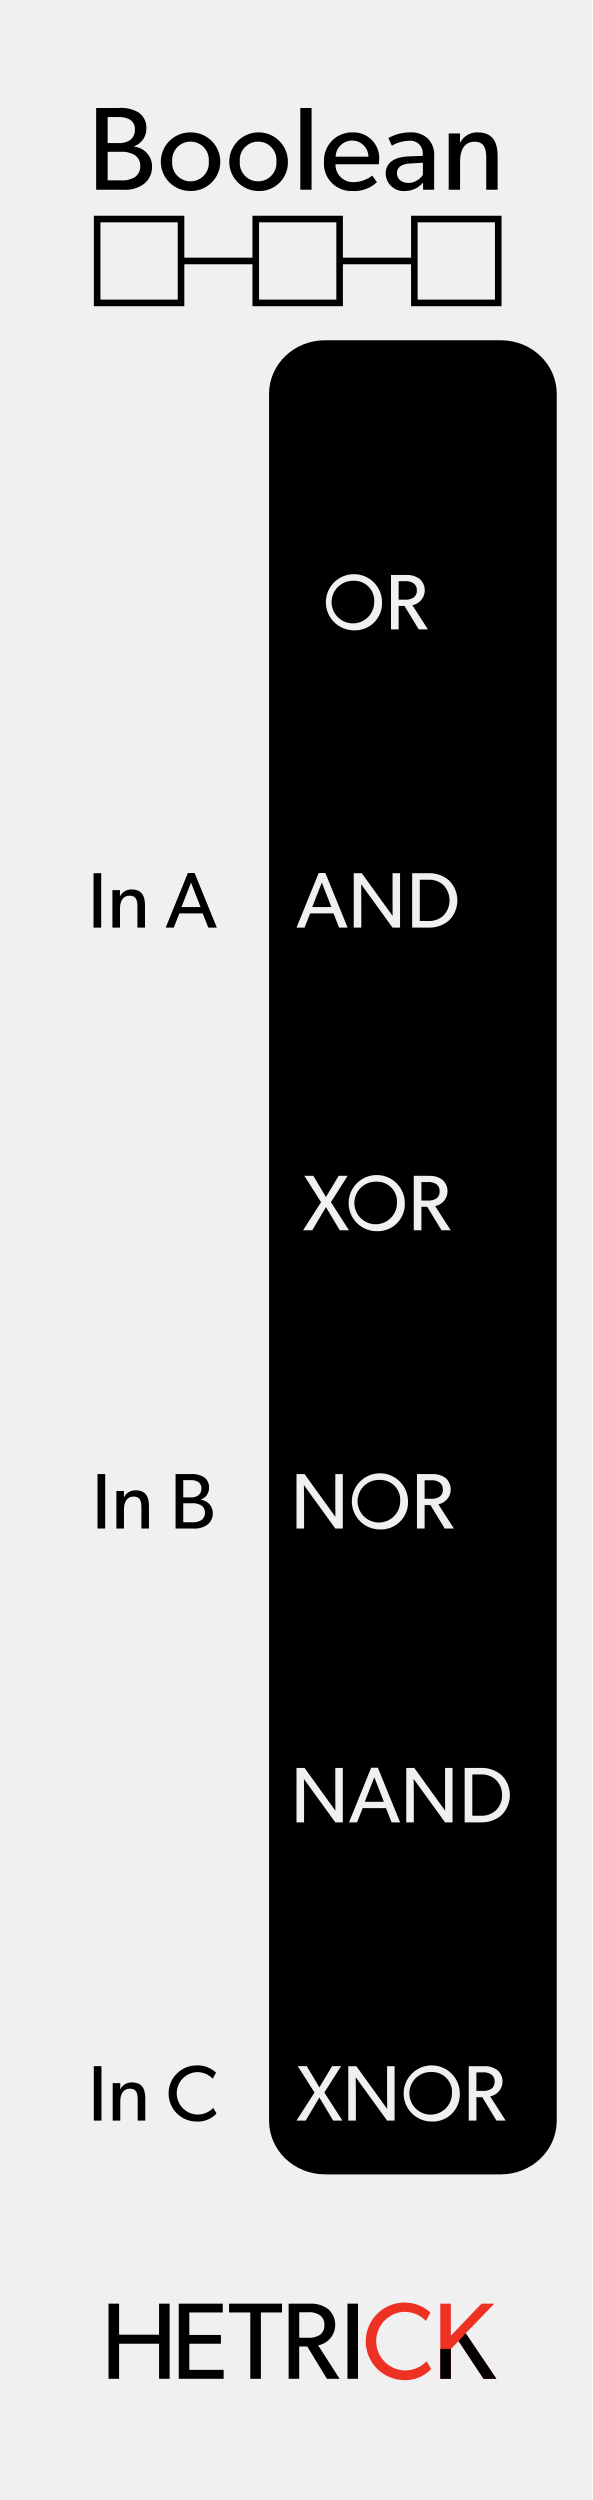
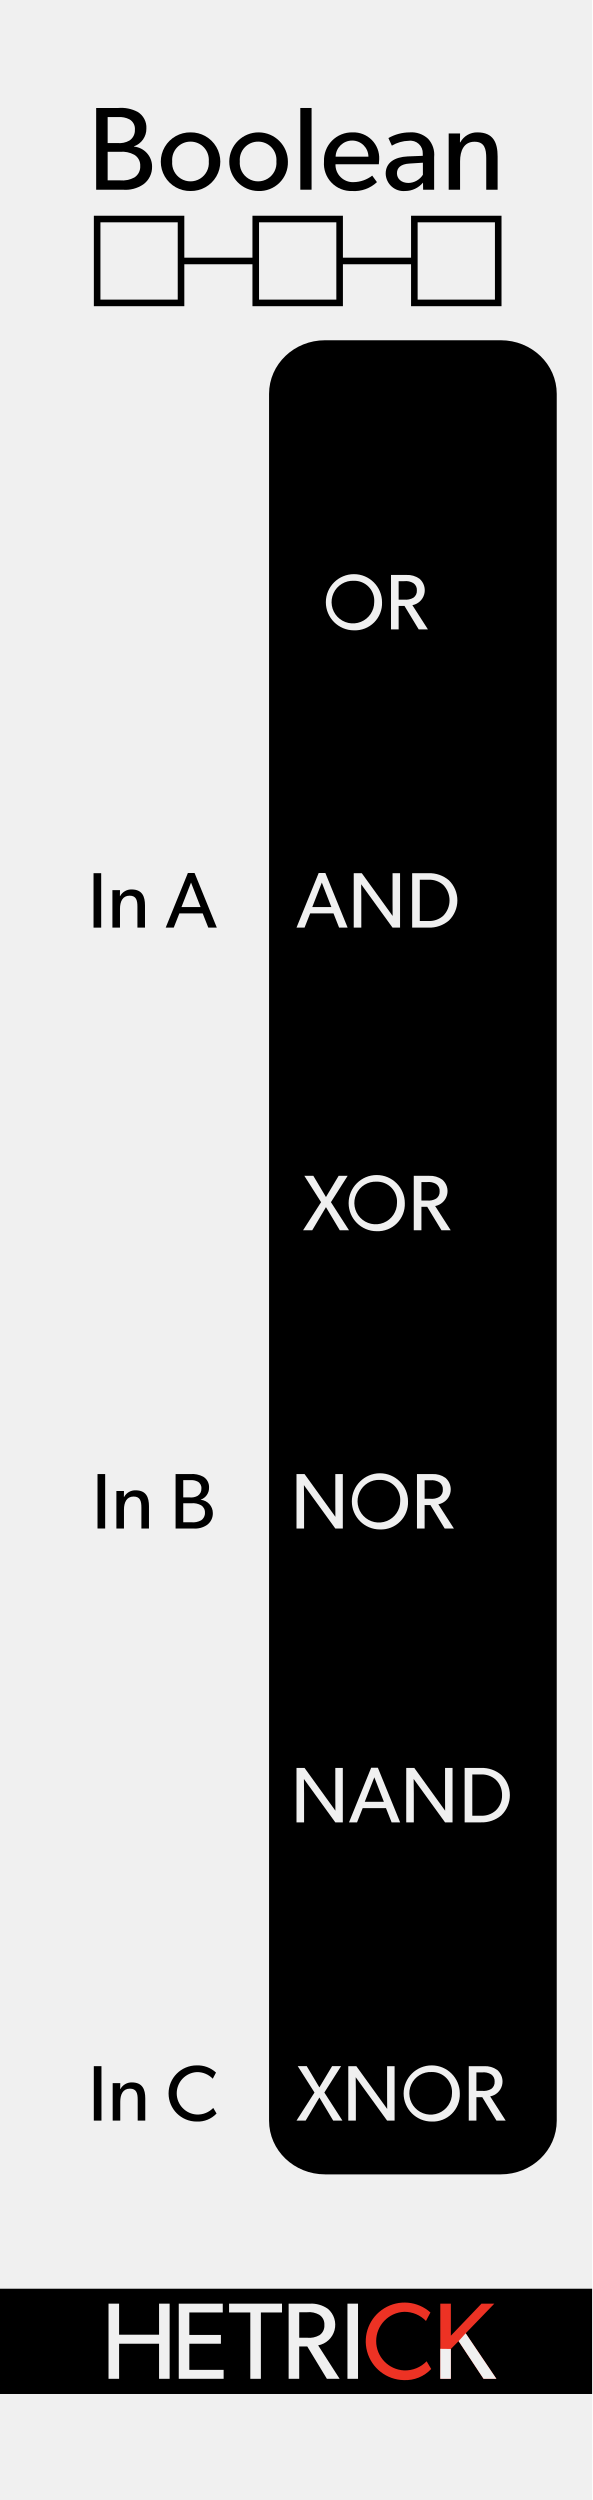
<svg xmlns="http://www.w3.org/2000/svg" id="svg8" width="90" height="380" viewBox="0 0 90 380" version="1.1">
  <defs id="defs133" />
  <g id="layer1">
    <path id="rect817" d="M0,0H90V380H0Z" transform="translate(0 0.00002)" style="fill: #f0f0f0" />
  </g>
+   <g id="g128">
+     <rect style="fill:#000000;fill-opacity:1;stroke:none;stroke-width:0.885;stroke-miterlimit:10;paint-order:markers fill stroke;stop-color:#000000" id="rect914" width="90" height="16" x="5.3290705e-15" y="347.886" />
+     <rect x="38.873" y="33.292" width="12.75" height="12.75" style="fill: none;stroke: #000;stroke-miterlimit: 10" id="rect118" />
+     <rect x="14.766" y="33.292" width="12.75" height="12.75" style="fill: none;stroke: #000;stroke-miterlimit: 10" id="rect120" />
+     <rect x="62.98" y="33.292" width="12.75" height="12.75" style="fill: none;stroke: #000;stroke-miterlimit: 10" id="rect122" />
+     <line x1="27.516" y1="39.667" x2="38.873" y2="39.667" style="fill: none;stroke: #000;stroke-miterlimit: 10" id="line124" />
+     <line x1="51.623" y1="39.667" x2="62.98" y2="39.667" style="fill: none;stroke: #000;stroke-miterlimit: 10" id="line126" />
+   </g>
  <g id="g22">
-     <path d="M25.784,361.578H24.178v-5.331H18.102v5.331H16.496V350.155h1.606v4.719h6.076v-4.719h1.606Z" transform="translate(0 0.00002)" style="fill:#000000" id="path6" />
-     <path d="M33.992,361.578H27.171V350.155h6.689v1.341H28.776v3.411h4.801v1.341h-4.801v3.973h5.215Z" transform="translate(0 0.00002)" style="fill:#000000" id="path8" />
-     <path d="M42.865,351.496H39.653v10.083h-1.606V351.496H34.819v-1.341h8.046Z" transform="translate(0 0.00002)" style="fill:#000000" id="path10" />
-     <path d="M51.622,361.578H49.685l-2.98-4.917H45.479v4.917h-1.606V350.155h3.228a4.373,4.373,0,0,1,2.748.795A3.185,3.185,0,0,1,48.36,356.496Zm-3.046-9.702a3.047,3.047,0,0,0-1.92-.414h-1.175v3.874h1.175a3.159,3.159,0,0,0,1.92-.397,1.727,1.727,0,0,0,.729-1.54A1.698,1.698,0,0,0,48.575,351.877Z" transform="translate(0 0.00002)" style="fill:#000000" id="path12" />
-     <path d="M54.419,361.578H52.813V350.155h1.606Z" transform="translate(0 0.00002)" style="fill:#000000" id="path14" />
+     <path d="M25.784,361.578H24.178v-5.331H18.102v5.331H16.496V350.155h1.606v4.719h6.076v-4.719h1.606Z" transform="translate(0 0.00002)" style="fill:#f0f0f0;fill-opacity:1" id="path6" />
+     <path d="M33.992,361.578H27.171V350.155h6.689v1.341H28.776v3.411h4.801v1.341h-4.801v3.973h5.215Z" transform="translate(0 0.00002)" style="fill:#f0f0f0;fill-opacity:1" id="path8" />
+     <path d="M42.865,351.496H39.653v10.083h-1.606V351.496H34.819v-1.341h8.046Z" transform="translate(0 0.00002)" style="fill:#f0f0f0;fill-opacity:1" id="path10" />
+     <path d="M51.622,361.578H49.685l-2.98-4.917H45.479v4.917h-1.606V350.155h3.228a4.373,4.373,0,0,1,2.748.795A3.185,3.185,0,0,1,48.36,356.496Zm-3.046-9.702a3.047,3.047,0,0,0-1.92-.414h-1.175v3.874h1.175a3.159,3.159,0,0,0,1.92-.397,1.727,1.727,0,0,0,.729-1.54A1.698,1.698,0,0,0,48.575,351.877Z" transform="translate(0 0.00002)" style="fill:#f0f0f0;fill-opacity:1" id="path12" />
+     <path d="M54.419,361.578H52.813V350.155h1.606Z" transform="translate(0 0.00002)" style="fill:#f0f0f0;fill-opacity:1" id="path14" />
    <path d="M65.542,360.088A5.355,5.355,0,0,1,61.37,361.777a5.895,5.895,0,1,1,4.056-10.281l-.679,1.291a4.527,4.527,0,0,0-3.311-1.391,4.458,4.458,0,0,0,0,8.907,4.522,4.522,0,0,0,3.411-1.391Z" transform="translate(0 0.00002)" style="fill: #ed3224" id="path16" />
    <path d="M75.452,361.578H73.499L69.707,355.85l-1.175,1.192v4.536H66.926V350.155h1.606v4.868l4.652-4.868h1.954l-4.354,4.503Z" transform="translate(0 0.00002)" style="fill: #ed3224" id="path18" />
-     <path d="M75.452,361.578H73.499L69.707,355.85l-1.175,1.192v4.536H66.926V357.019l1.606.023,1.175-1.192,1.076-1.192.616.914.497.737Z" transform="translate(0 0.00002)" id="path20" />
+     <path d="M75.452,361.578H73.499L69.707,355.85l-1.175,1.192v4.536H66.926V357.019l1.606.023,1.175-1.192,1.076-1.192.616.914.497.737Z" transform="translate(0 0.00002)" id="path20" style="fill:#f0f0f0;fill-opacity:1" />
  </g>
  <g id="g38">
    <path d="M21.783,28.026a4.807,4.807,0,0,1-3.133.81h-4.033V16.413h3.349a5.368,5.368,0,0,1,2.953.594,2.765,2.765,0,0,1,1.332,2.521,2.831,2.831,0,0,1-1.89,2.719v.036a3.036,3.036,0,0,1,2.754,3.024A3.242,3.242,0,0,1,21.783,28.026Zm-2.107-9.885a3.198,3.198,0,0,0-1.71-.342H16.363v3.943h1.458a3.069,3.069,0,0,0,1.854-.378,1.851,1.851,0,0,0,.829-1.639A1.656,1.656,0,0,0,19.676,18.141Zm.738,5.384a3.812,3.812,0,0,0-2.179-.45H16.363v4.339h1.873a3.805,3.805,0,0,0,2.179-.432,1.927,1.927,0,0,0,.9-1.747A1.868,1.868,0,0,0,20.415,23.525Z" transform="translate(0 0.00002)" id="path24" />
    <path d="M28.964,29.035a4.457,4.457,0,1,1,0-8.913,4.457,4.457,0,1,1,0,8.913Zm0-7.508a2.782,2.782,0,0,0-2.791,3.007,2.792,2.792,0,1,0,5.563,0A2.779,2.779,0,0,0,28.964,21.526Z" transform="translate(0 0.00002)" id="path26" />
    <path d="M39.242,29.035a4.457,4.457,0,1,1,4.52-4.447A4.336,4.336,0,0,1,39.242,29.035Zm0-7.508a2.782,2.782,0,0,0-2.791,3.007,2.792,2.792,0,1,0,5.563,0A2.779,2.779,0,0,0,39.242,21.526Z" transform="translate(0 0.00002)" id="path28" />
    <path d="M47.359,28.836H45.648V16.413h1.711Z" transform="translate(0 0.00002)" id="path30" />
    <path d="M57.584,24.965H50.994A2.637,2.637,0,0,0,53.749,27.684a4.734,4.734,0,0,0,2.827-.99l.72.99a5.021,5.021,0,0,1-3.763,1.351,4.147,4.147,0,0,1-4.285-4.483,4.242,4.242,0,0,1,4.339-4.43,3.905,3.905,0,0,1,4.052,4.087A7.365,7.365,0,0,1,57.584,24.965ZM56,23.813a2.471,2.471,0,0,0-2.467-2.449A2.516,2.516,0,0,0,51.013,23.813Z" transform="translate(0 0.00002)" id="path32" />
    <path d="M65.989,28.836H64.315l-.019-1.08a3.528,3.528,0,0,1-2.719,1.278,2.718,2.718,0,0,1-2.953-2.647c0-1.674,1.369-2.521,3.35-2.611l2.286-.09v-.342a1.876,1.876,0,0,0-2.124-1.944,5.26,5.26,0,0,0-2.575.738l-.522-1.152a6.594,6.594,0,0,1,3.205-.864,3.707,3.707,0,0,1,2.827.973,3.542,3.542,0,0,1,.918,2.772Zm-1.71-4.105-1.999.126c-1.386.072-1.944.666-1.944,1.476,0,.811.63,1.477,1.765,1.477a2.686,2.686,0,0,0,2.179-1.242Z" transform="translate(0 0.00002)" id="path34" />
    <path d="M75.638,28.836H73.909V24.065c0-1.44-.253-2.521-1.783-2.521-1.603,0-2.196,1.35-2.196,2.989v4.303H68.201V20.284h1.729l-.019,1.351h.055a2.889,2.889,0,0,1,2.61-1.513c2.431,0,3.062,1.603,3.062,3.655Z" transform="translate(0 0.00002)" id="path36" />
  </g>
  <g id="g46" transform="translate(0.99958,0.99999)">
    <path d="m 14.381,140 h -1.163 v -8.275 h 1.163 z" transform="translate(0,2e-5)" id="path40" />
    <path d="m 21.039,140 h -1.151 v -3.178 c 0,-0.959 -0.167,-1.679 -1.187,-1.679 -1.067,0 -1.463,0.899 -1.463,1.991 v 2.866 h -1.151 v -5.697 h 1.151 l -0.012,0.899 h 0.036 A 1.925,1.925 0 0 1 19,134.196 c 1.619,0 2.039,1.067 2.039,2.435 z" transform="translate(0,2e-5)" id="path42" />
    <path d="m 31.958,140 h -1.296 l -0.852,-2.159 h -3.55 l -0.852,2.159 H 24.186 l 3.37,-8.299 h 1.02 z m -2.471,-3.13 -1.451,-3.718 -1.452,3.718 z" transform="translate(0,2e-5)" id="path44" />
  </g>
  <g id="g54" transform="translate(1.226376,0.99999)">
    <path d="m 14.759,231.333 h -1.163 v -8.275 h 1.163 z" transform="translate(0,2e-5)" id="path48" />
    <path d="m 21.417,231.333 h -1.151 v -3.179 c 0,-0.959 -0.167,-1.679 -1.187,-1.679 -1.067,0 -1.463,0.899 -1.463,1.991 v 2.866 h -1.151 v -5.697 h 1.151 l -0.012,0.899 h 0.036 a 1.925,1.925 0 0 1 1.739,-1.007 c 1.619,0 2.039,1.067 2.039,2.435 z" transform="translate(0,2e-5)" id="path50" />
    <path d="m 30.237,230.793 a 3.198,3.198 0 0 1 -2.087,0.54 h -2.687 v -8.275 h 2.23 a 3.572,3.572 0 0 1 1.967,0.396 1.841,1.841 0 0 1 0.888,1.679 1.886,1.886 0 0 1 -1.259,1.812 v 0.023 a 2.024,2.024 0 0 1 1.835,2.016 2.158,2.158 0 0 1 -0.888,1.811 z m -1.403,-6.584 a 2.13,2.13 0 0 0 -1.14,-0.229 H 26.627 v 2.627 h 0.972 a 2.045,2.045 0 0 0 1.235,-0.252 1.235,1.235 0 0 0 0.552,-1.092 A 1.101,1.101 0 0 0 28.834,224.209 Z m 0.491,3.586 a 2.533,2.533 0 0 0 -1.451,-0.3 H 26.627 v 2.891 h 1.247 a 2.537,2.537 0 0 0 1.451,-0.288 1.285,1.285 0 0 0 0.601,-1.164 1.244,1.244 0 0 0 -0.601,-1.139 z" transform="translate(0,2e-5)" id="path52" />
  </g>
  <rect x="40.897" y="51.719" width="43.727" height="278.785" rx="8.503" ry="8.151" id="rect58" style="stroke-width:1.041" />
  <g id="g66" style="fill:#f0f0f0;fill-opacity:1" transform="translate(-6.78259,0.99999)">
    <path d="M 59.831,186 H 58.428 L 56.329,182.486 54.242,186 h -1.392 l 2.734,-4.27 -2.543,-4.006 h 1.368 l 1.919,3.226 1.931,-3.226 H 59.627 l -2.543,4.006 z" transform="translate(0,2e-5)" style="fill:#f0f0f0;fill-opacity:1" id="path60" />
    <path d="m 64.044,186.144 a 4.27,4.27 0 1 1 4.27,-4.27 4.111,4.111 0 0 1 -4.27,4.27 z m 0,-7.532 a 3.242,3.242 0 1 0 3.082,3.238 3.028,3.028 0 0 0 -3.082,-3.238 z" transform="translate(0,2e-5)" style="fill:#f0f0f0;fill-opacity:1" id="path62" />
    <path d="m 75.287,186 h -1.403 l -2.159,-3.562 H 70.838 V 186 h -1.164 v -8.275 h 2.339 a 3.169,3.169 0 0 1 1.991,0.576 2.307,2.307 0 0 1 -1.079,4.018 z m -2.207,-7.028 a 2.205,2.205 0 0 0 -1.391,-0.3 h -0.852 v 2.807 h 0.852 a 2.284,2.284 0 0 0 1.391,-0.288 1.251,1.251 0 0 0 0.528,-1.115 1.231,1.231 0 0 0 -0.528,-1.104 z" transform="translate(0,2e-5)" style="fill:#f0f0f0;fill-opacity:1" id="path64" />
  </g>
  <g id="g76" style="fill:#f0f0f0;fill-opacity:1" transform="translate(-3.1029,0.99999)">
    <path d="M 55.151,321.333 H 53.748 l -2.099,-3.514 -2.087,3.514 h -1.392 l 2.734,-4.27 -2.543,-4.006 h 1.368 l 1.919,3.227 1.931,-3.227 h 1.367 l -2.543,4.006 z" transform="translate(0,2e-5)" style="fill:#f0f0f0;fill-opacity:1" id="path68" />
    <path d="m 63.082,321.333 h -1.14 l -4.772,-6.596 c 0,0 0.023,1.115 0.023,2.194 V 321.333 H 56.042 v -8.275 h 1.224 l 4.689,6.501 c 0,0 -0.013,-1.02 -0.013,-2.111 v -4.39 H 63.082 Z" transform="translate(0,2e-5)" style="fill:#f0f0f0;fill-opacity:1" id="path70" />
    <path d="m 68.724,321.478 a 4.27,4.27 0 1 1 4.27,-4.27 4.111,4.111 0 0 1 -4.27,4.27 z m 0,-7.532 a 3.242,3.242 0 1 0 3.082,3.238 3.028,3.028 0 0 0 -3.082,-3.238 z" transform="translate(0,2e-5)" style="fill:#f0f0f0;fill-opacity:1" id="path72" />
    <path d="m 79.967,321.333 h -1.403 l -2.159,-3.562 h -0.887 v 3.562 h -1.164 v -8.275 h 2.339 a 3.169,3.169 0 0 1 1.991,0.576 2.307,2.307 0 0 1 -1.079,4.018 z m -2.207,-7.028 a 2.208,2.208 0 0 0 -1.391,-0.3 h -0.852 v 2.807 h 0.852 a 2.281,2.281 0 0 0 1.391,-0.288 1.25,1.25 0 0 0 0.528,-1.115 1.232,1.232 0 0 0 -0.528,-1.104 z" transform="translate(0,2e-5)" style="fill:#f0f0f0;fill-opacity:1" id="path74" />
  </g>
  <g id="g86" style="fill:#f0f0f0;fill-opacity:1" transform="translate(-3.00036,0.99999)">
    <path d="m 55.108,276 h -1.14 l -4.773,-6.597 c 0,0 0.024,1.115 0.024,2.195 V 276 h -1.151 v -8.275 H 49.291 l 4.689,6.5 c 0,0 -0.012,-1.02 -0.012,-2.11 v -4.39 h 1.14 z" transform="translate(0,2e-5)" style="fill:#f0f0f0;fill-opacity:1" id="path78" />
    <path d="m 63.82,276 h -1.296 l -0.852,-2.159 H 58.123 L 57.271,276 h -1.223 l 3.37,-8.3 h 1.019 z m -2.471,-3.131 -1.451,-3.718 -1.451,3.718 z" transform="translate(0,2e-5)" style="fill:#f0f0f0;fill-opacity:1" id="path80" />
    <path d="M 71.787,276 H 70.648 L 65.875,269.403 c 0,0 0.024,1.115 0.024,2.195 V 276 H 64.748 v -8.275 h 1.223 l 4.689,6.5 c 0,0 -0.012,-1.02 -0.012,-2.11 v -4.39 h 1.139 z" transform="translate(0,2e-5)" style="fill:#f0f0f0;fill-opacity:1" id="path82" />
    <path d="M 79.216,274.92 A 4.554,4.554 0 0 1 76.122,276 H 73.627 v -8.275 h 2.495 a 4.554,4.554 0 0 1 3.094,1.079 4.283,4.283 0 0 1 0,6.116 z M 78.329,269.487 a 3.16,3.16 0 0 0 -2.207,-0.768 H 74.791 v 6.272 h 1.331 a 3.16,3.16 0 0 0 2.207,-0.768 3.118,3.118 0 0 0 0.983,-2.362 3.149,3.149 0 0 0 -0.983,-2.375 z" transform="translate(0,2e-5)" style="fill:#f0f0f0;fill-opacity:1" id="path84" />
  </g>
  <g id="g94" style="fill:#f0f0f0;fill-opacity:1" transform="translate(-7.50036,0.99999)">
    <path d="m 59.608,231.333 h -1.14 l -4.773,-6.596 c 0,0 0.024,1.115 0.024,2.194 v 4.401 h -1.151 v -8.275 H 53.791 l 4.689,6.501 c 0,0 -0.012,-1.02 -0.012,-2.111 v -4.39 h 1.14 z" transform="translate(0,2e-5)" style="fill:#f0f0f0;fill-opacity:1" id="path88" />
    <path d="m 65.25,231.478 a 4.27,4.27 0 1 1 4.27,-4.27 4.111,4.111 0 0 1 -4.27,4.27 z m 0,-7.532 a 3.242,3.242 0 1 0 3.082,3.238 3.028,3.028 0 0 0 -3.082,-3.238 z" transform="translate(0,2e-5)" style="fill:#f0f0f0;fill-opacity:1" id="path90" />
    <path d="m 76.492,231.333 h -1.403 l -2.159,-3.562 H 72.043 v 3.562 h -1.164 v -8.275 h 2.339 a 3.169,3.169 0 0 1 1.991,0.576 2.307,2.307 0 0 1 -1.079,4.018 z m -2.207,-7.028 a 2.208,2.208 0 0 0 -1.391,-0.3 H 72.043 v 2.807 h 0.852 a 2.281,2.281 0 0 0 1.391,-0.288 1.25,1.25 0 0 0 0.528,-1.115 1.232,1.232 0 0 0 -0.528,-1.104 z" transform="translate(0,2e-5)" style="fill:#f0f0f0;fill-opacity:1" id="path92" />
  </g>
  <g id="g100" style="fill:#f0f0f0;fill-opacity:1" transform="translate(-7.009875,0.99999)">
    <path d="M 60.81,94.811 A 4.27,4.27 0 1 1 65.079,90.541 4.111,4.111 0 0 1 60.81,94.811 Z m 0,-7.532 a 3.242,3.242 0 1 0 3.083,3.238 3.028,3.028 0 0 0 -3.083,-3.238 z" transform="translate(0,2e-5)" style="fill:#f0f0f0;fill-opacity:1" id="path96" />
    <path d="m 72.053,94.666 h -1.403 l -2.158,-3.562 h -0.888 v 3.562 h -1.163 v -8.275 h 2.338 a 3.169,3.169 0 0 1 1.991,0.576 2.307,2.307 0 0 1 -1.079,4.018 z m -2.207,-7.028 a 2.205,2.205 0 0 0 -1.391,-0.3 H 67.604 V 90.145 h 0.852 A 2.284,2.284 0 0 0 69.846,89.857 1.251,1.251 0 0 0 70.374,88.742 1.231,1.231 0 0 0 69.846,87.638 Z" transform="translate(0,2e-5)" style="fill:#f0f0f0;fill-opacity:1" id="path98" />
  </g>
  <g id="g108" style="fill:#f0f0f0;fill-opacity:1" transform="translate(-6.5404,0.99999)">
    <path d="M 59.38,140 H 58.085 l -0.852,-2.159 h -3.55 L 52.832,140 h -1.224 l 3.37,-8.299 H 55.998 Z m -2.471,-3.13 -1.451,-3.718 -1.451,3.718 z" transform="translate(0,2e-5)" style="fill:#f0f0f0;fill-opacity:1" id="path102" />
    <path d="M 67.348,140 H 66.208 l -4.772,-6.596 c 0,0 0.023,1.115 0.023,2.195 V 140 h -1.151 v -8.275 h 1.224 l 4.689,6.5 c 0,0 -0.013,-1.02 -0.013,-2.111 v -4.39 h 1.14 z" transform="translate(0,2e-5)" style="fill:#f0f0f0;fill-opacity:1" id="path104" />
    <path d="M 74.776,138.92 A 4.557,4.557 0 0 1 71.682,140 H 69.188 v -8.275 h 2.494 a 4.557,4.557 0 0 1 3.095,1.08 4.286,4.286 0 0 1 0,6.116 z m -0.888,-5.433 a 3.156,3.156 0 0 0 -2.207,-0.768 h -1.331 v 6.272 h 1.331 a 3.158,3.158 0 0 0 2.207,-0.768 3.344,3.344 0 0 0 0,-4.737 z" transform="translate(0,2e-5)" style="fill:#f0f0f0;fill-opacity:1" id="path106" />
  </g>
  <g id="g116" transform="translate(1.13092,0.99999)">
    <path d="m 14.291,321.333 h -1.163 v -8.275 h 1.163 z" transform="translate(0,2e-5)" id="path110" />
    <path d="m 20.949,321.333 h -1.151 v -3.178 c 0,-0.96 -0.167,-1.68 -1.187,-1.68 -1.067,0 -1.463,0.899 -1.463,1.991 v 2.866 h -1.151 v -5.696 h 1.151 l -0.012,0.899 h 0.036 a 1.925,1.925 0 0 1 1.739,-1.008 c 1.619,0 2.039,1.067 2.039,2.435 z" transform="translate(0,2e-5)" id="path112" />
    <path d="m 31.785,320.254 a 3.883,3.883 0 0 1 -3.022,1.224 4.27,4.27 0 0 1 0,-8.54 4.102,4.102 0 0 1 2.938,1.092 l -0.492,0.936 a 3.278,3.278 0 0 0 -2.398,-1.008 3.23,3.23 0 0 0 0,6.453 3.277,3.277 0 0 0 2.471,-1.008 z" transform="translate(0,2e-5)" id="path114" />
  </g>
-   <g id="g128">
-     <rect x="38.873" y="33.292" width="12.75" height="12.75" style="fill: none;stroke: #000;stroke-miterlimit: 10" id="rect118" />
-     <rect x="14.766" y="33.292" width="12.75" height="12.75" style="fill: none;stroke: #000;stroke-miterlimit: 10" id="rect120" />
-     <rect x="62.98" y="33.292" width="12.75" height="12.75" style="fill: none;stroke: #000;stroke-miterlimit: 10" id="rect122" />
-     <line x1="27.516" y1="39.667" x2="38.873" y2="39.667" style="fill: none;stroke: #000;stroke-miterlimit: 10" id="line124" />
-     <line x1="51.623" y1="39.667" x2="62.98" y2="39.667" style="fill: none;stroke: #000;stroke-miterlimit: 10" id="line126" />
-   </g>
</svg>
